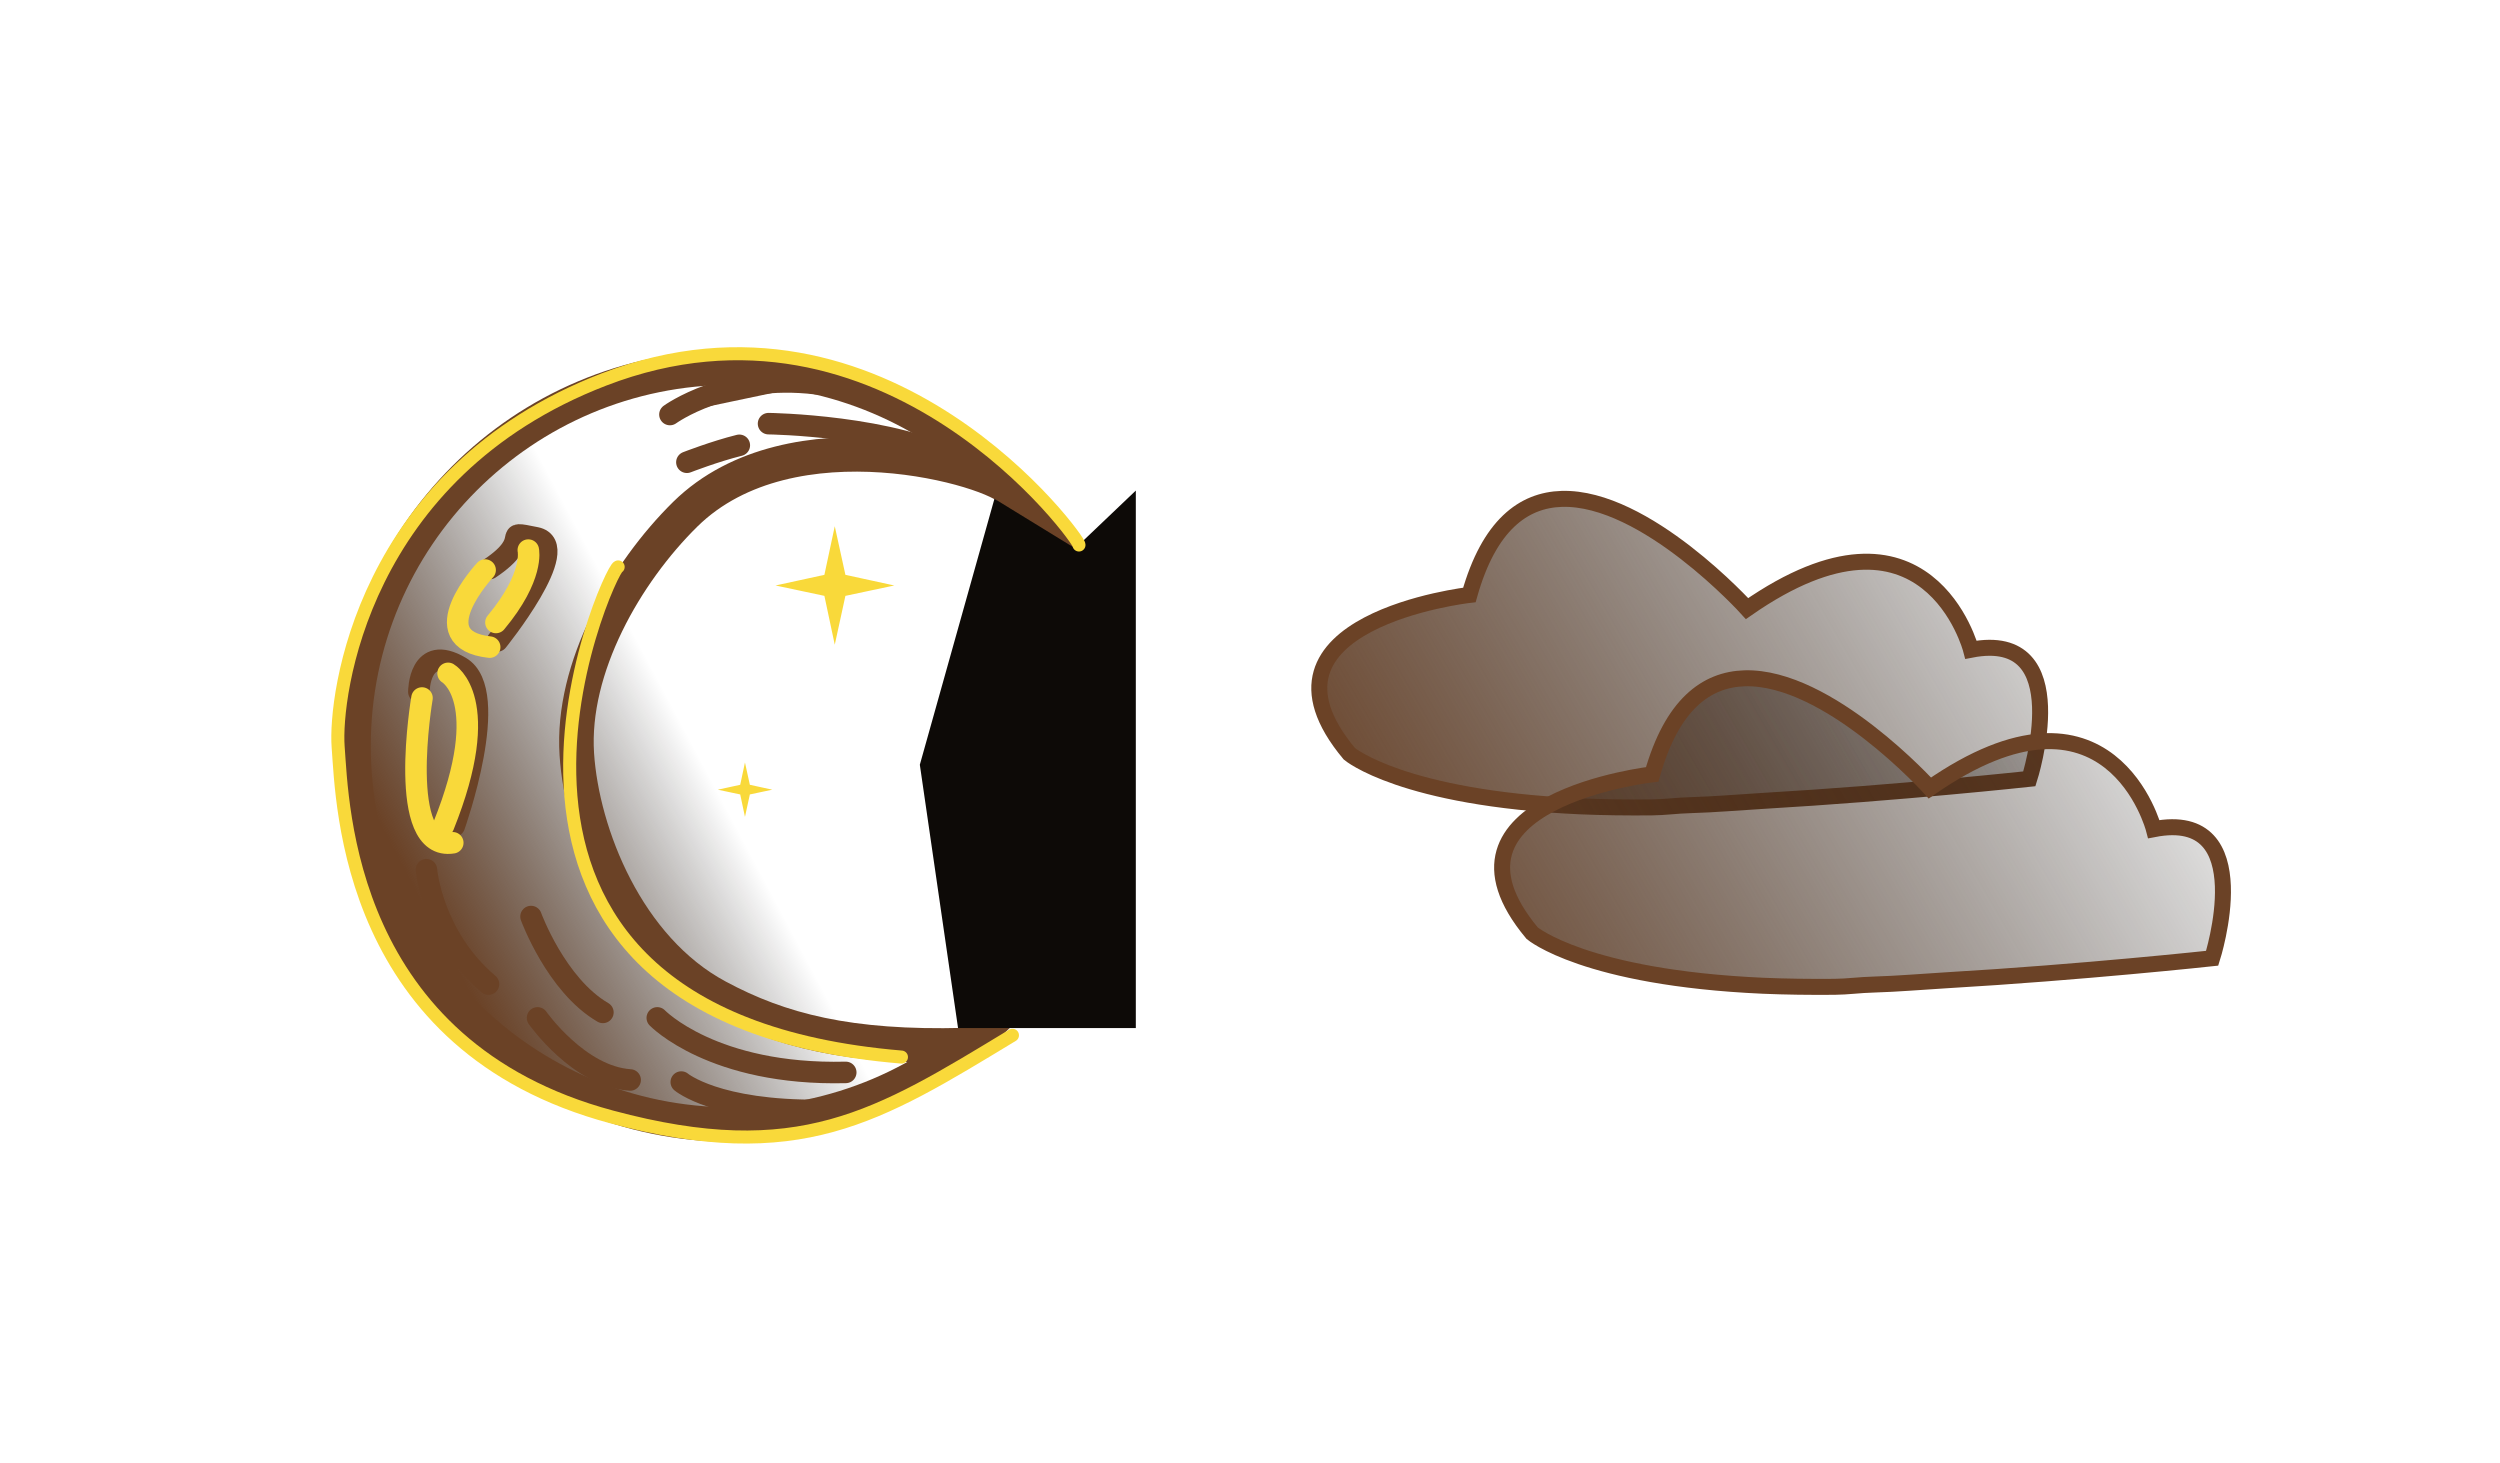
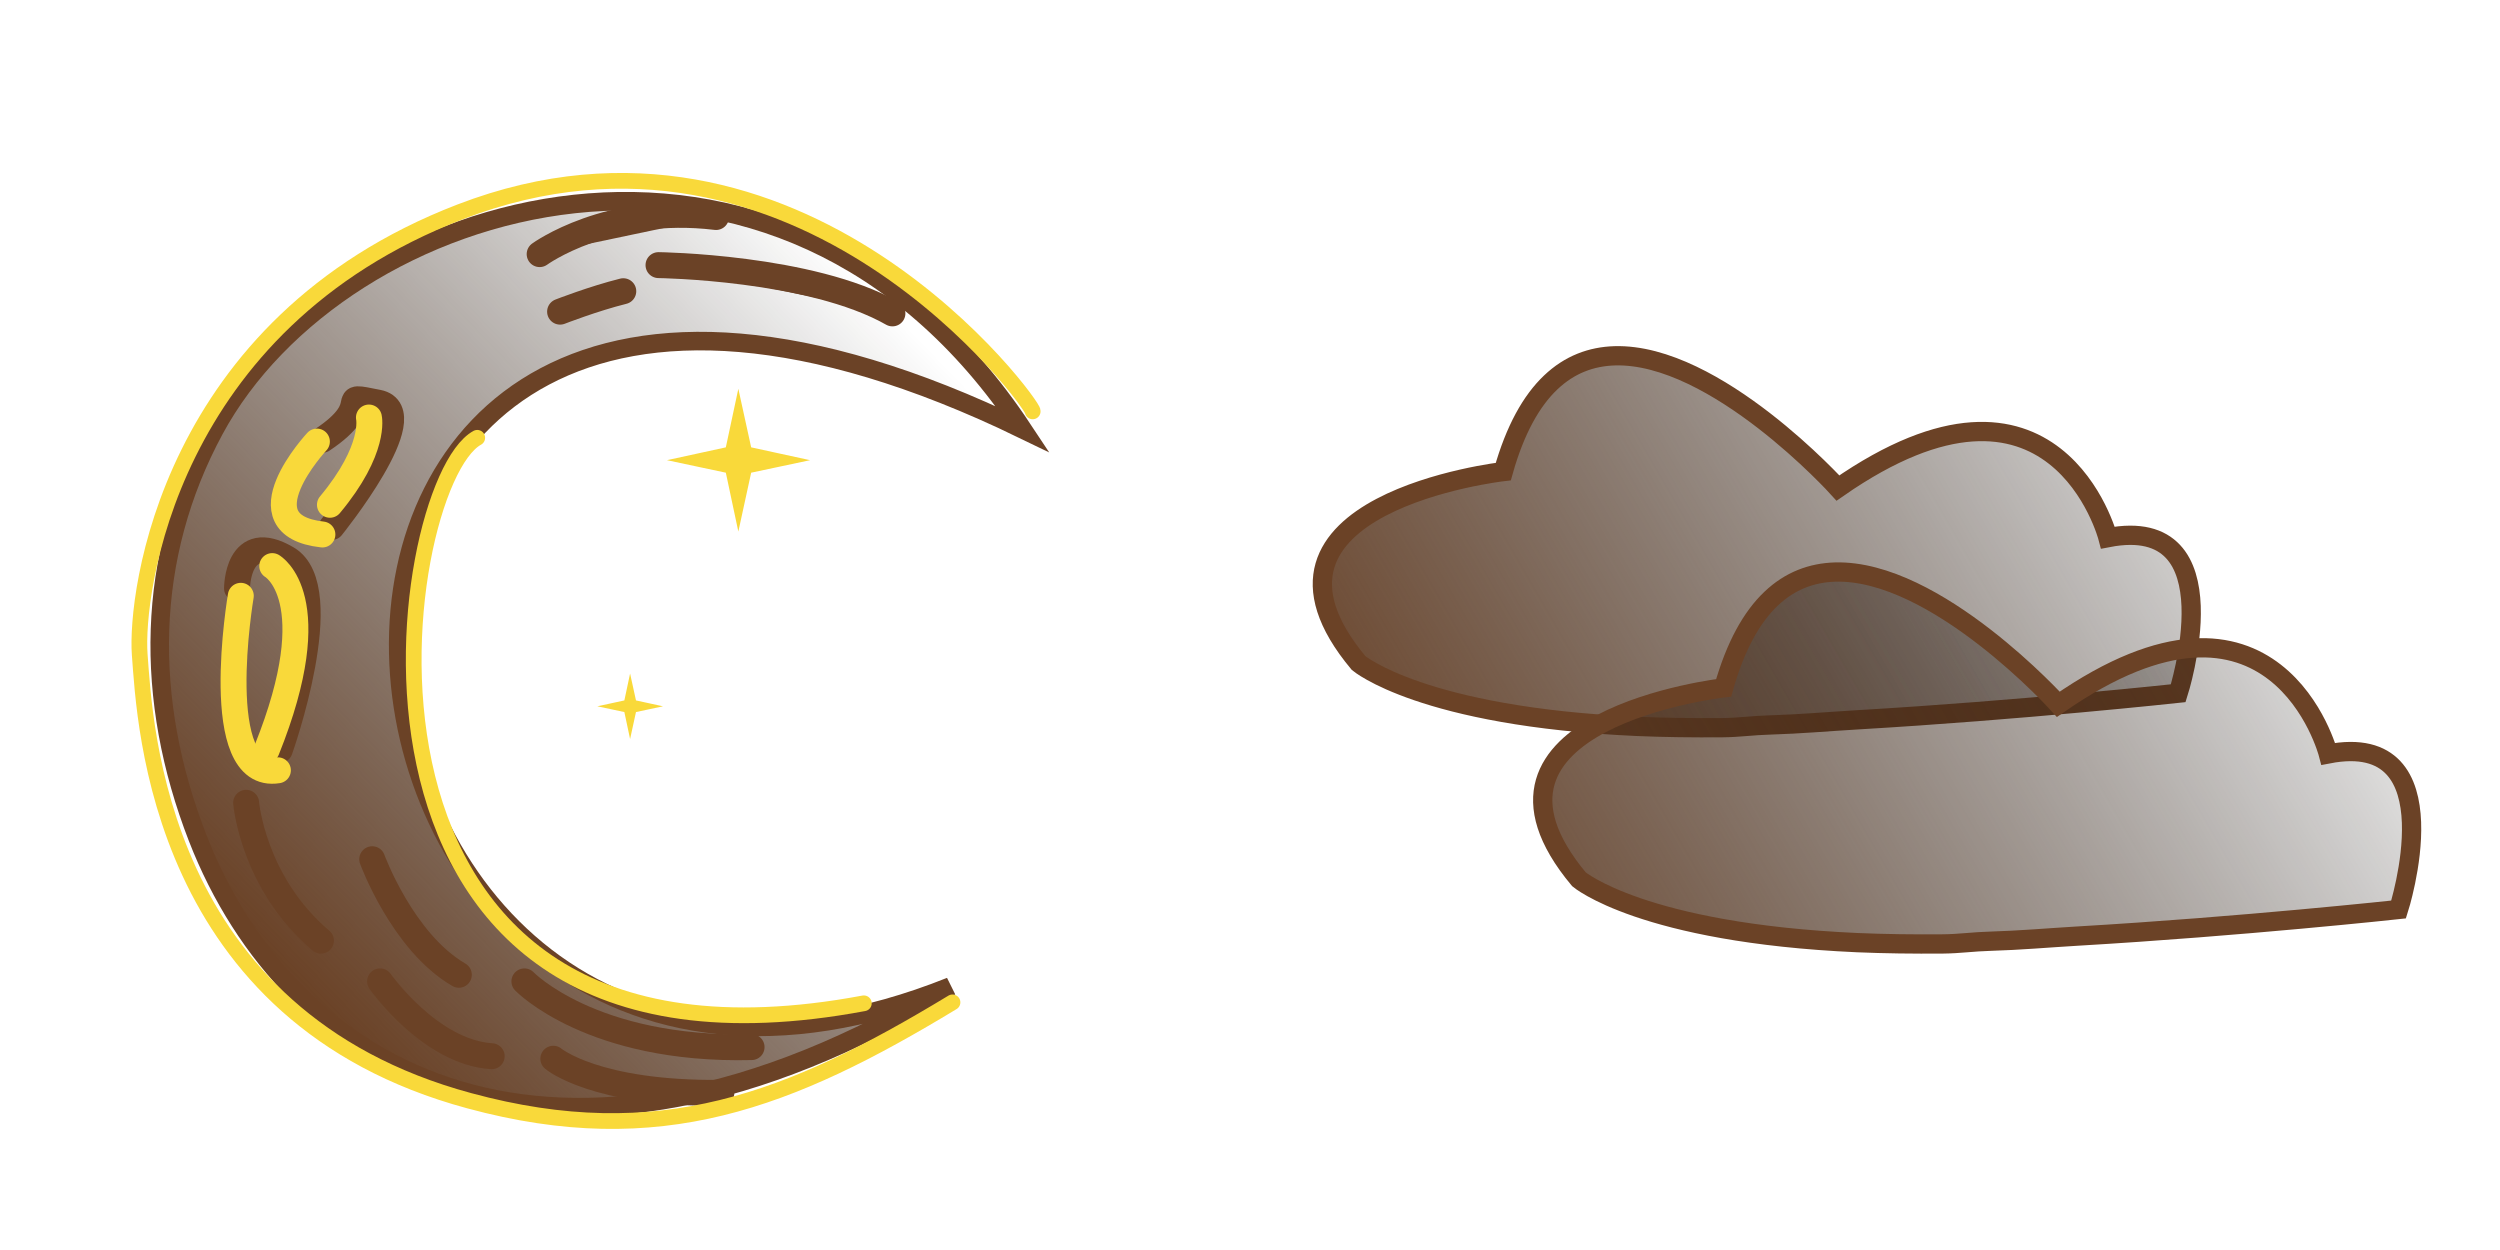
- <svg xmlns="http://www.w3.org/2000/svg" xmlns:xlink="http://www.w3.org/1999/xlink" width="135" height="79" viewBox="1586 26 135 79" version="1.1" id="svg1" xml:space="preserve">
+ <svg xmlns="http://www.w3.org/2000/svg" xmlns:xlink="http://www.w3.org/1999/xlink" width="112" height="56" viewBox="1598 37 112 56" version="1.1" id="svg1" xml:space="preserve">
  <defs id="defs1">
+     <linearGradient id="linearGradient90">
+       <stop style="stop-color:#6b4226;stop-opacity:1;" offset="0" id="stop90" />
+       <stop style="stop-color:#0f0b08;stop-opacity:0;" offset="1" id="stop91" />
+     </linearGradient>
    <rect x="65.32" y="34.15" width="276.25" height="84.948" id="rect66" />
    <linearGradient id="linearGradient63">
      <stop style="stop-color:#6b4226;stop-opacity:1;" offset="0" id="stop63" />
      <stop style="stop-color:#000000;stop-opacity:0;" offset="1" id="stop64" />
    </linearGradient>
-     <linearGradient id="linearGradient61">
-       <stop style="stop-color:#6b4226;stop-opacity:1;" offset="0.062" id="stop62" />
-       <stop style="stop-color:#000000;stop-opacity:0;" offset="0.457" id="stop61" />
-     </linearGradient>
-     <linearGradient xlink:href="#linearGradient61" id="linearGradient62" x1="1.286" y1="5.373" x2="6.645" y2="2.523" gradientUnits="userSpaceOnUse" />
    <linearGradient xlink:href="#linearGradient63" id="linearGradient64" x1="9.228" y1="6.772" x2="16.699" y2="2.458" gradientUnits="userSpaceOnUse" />
    <linearGradient xlink:href="#linearGradient63" id="linearGradient65" gradientUnits="userSpaceOnUse" x1="9.228" y1="6.772" x2="16.699" y2="2.458" />
    <linearGradient xlink:href="#linearGradient63" id="linearGradient66" gradientUnits="userSpaceOnUse" x1="9.228" y1="6.772" x2="16.699" y2="2.458" />
+     <linearGradient xlink:href="#linearGradient90" id="linearGradient91" x1="1.823" y1="5.96" x2="5.936" y2="1.989" gradientUnits="userSpaceOnUse" />
  </defs>
  <g id="layer3" style="display:inline">
    <g id="g1" transform="matrix(7.043158,0,0,7.043158,1597.554,38.31534)">
+       <g id="layer3-9" style="display:none">
+         <path style="display:inline;fill:#0d0a07;fill-opacity:1;stroke-width:0.006;stroke-dasharray:none" d="M 7.951,3.969 V 0 h 3.981 3.981 V 3.969 7.937 H 11.932 7.951 Z" id="path27" />
+         <path style="display:inline;fill:#0d0a07;fill-opacity:1;stroke-width:0.006" d="M -0.006,3.945 V -0.024 H 3.975 7.955 V 3.945 7.914 H 3.975 -0.006 Z" id="path3-0" transform="translate(0.00590588,0.02362351)" />
+         <rect style="font-variation-settings:'wght' 500;display:inline;fill:none;fill-opacity:1;stroke:#f9d93a;stroke-width:2.116;stroke-linecap:round;stroke-dasharray:none;stroke-opacity:1" id="rect67" width="74.096" height="37.884" x="305.638" y="33.858" transform="matrix(0.2208228,0,0,0.2208228,-67.67187,-7.7249)" ry="1.757" />
+       </g>
      <g id="g89" style="display:inline">
        <g id="layer5" style="display:none">
          <g id="g3" style="display:inline">
            <ellipse style="fill:none;fill-opacity:1;stroke:#6b4226;stroke-width:0.27;stroke-linecap:round;stroke-miterlimit:5;stroke-dasharray:none;stroke-opacity:1" id="path28" cx="11.91" cy="3.959" rx="1.32" ry="1.336" />
            <path style="fill:none;fill-opacity:1;stroke:#6b4226;stroke-width:0.27;stroke-linecap:round;stroke-miterlimit:5;stroke-dasharray:none;stroke-opacity:1" d="m 11.944,0.718 c 0,0 -0.15,0.384 0.067,0.785 0.217,0.401 0.484,0.535 0.418,1.203" id="path29" />
            <path style="fill:none;fill-opacity:1;stroke:#6b4226;stroke-width:0.27;stroke-linecap:round;stroke-miterlimit:5;stroke-dasharray:none;stroke-opacity:1" d="m 11.863,0.821 c 0,0 -0.488,1.367 -0.154,1.768" id="path30" />
            <path style="fill:none;fill-opacity:1;stroke:#6b4226;stroke-width:0.27;stroke-linecap:round;stroke-miterlimit:5;stroke-dasharray:none;stroke-opacity:1" d="m 15.215,3.894 c 0,0 -0.384,-0.15 -0.785,0.067 -0.401,0.217 -0.535,0.484 -1.203,0.418" id="path31" />
            <path style="fill:none;fill-opacity:1;stroke:#6b4226;stroke-width:0.27;stroke-linecap:round;stroke-miterlimit:5;stroke-dasharray:none;stroke-opacity:1" d="m 15.018,3.826 c 0,0 -1.273,-0.499 -1.674,-0.165" id="path32" />
            <path style="fill:none;fill-opacity:1;stroke:#6b4226;stroke-width:0.27;stroke-linecap:round;stroke-miterlimit:5;stroke-dasharray:none;stroke-opacity:1" d="m 8.567,4.023 c 0,0 0.384,0.15 0.785,-0.067 0.401,-0.217 0.535,-0.484 1.203,-0.418" id="path33-0" />
            <path style="fill:none;fill-opacity:1;stroke:#6b4226;stroke-width:0.27;stroke-linecap:round;stroke-miterlimit:5;stroke-dasharray:none;stroke-opacity:1" d="m 8.871,4.116 c 0,0 1.166,0.476 1.567,0.142" id="path34" />
            <path style="fill:none;fill-opacity:1;stroke:#6b4226;stroke-width:0.27;stroke-linecap:round;stroke-miterlimit:5;stroke-dasharray:none;stroke-opacity:1" d="m 11.956,7.25 c 0,0 0.15,-0.384 -0.067,-0.785 -0.217,-0.401 -0.484,-0.535 -0.418,-1.203" id="path35-6" />
            <path style="fill:none;fill-opacity:1;stroke:#6b4226;stroke-width:0.27;stroke-linecap:round;stroke-miterlimit:5;stroke-dasharray:none;stroke-opacity:1" d="m 12.024,6.958 c 0,0 0.499,-1.178 0.165,-1.579" id="path36-6" />
            <path style="display:inline;fill:none;fill-opacity:1;stroke:#6b4226;stroke-width:0.27;stroke-linecap:round;stroke-miterlimit:5;stroke-dasharray:none;stroke-opacity:1" d="m 10.123,1.57 c 0,0 -0.234,1.27 1.086,1.236" id="path37-1" />
            <path style="display:inline;fill:none;fill-opacity:1;stroke:#6b4226;stroke-width:0.27;stroke-linecap:round;stroke-miterlimit:5;stroke-dasharray:none;stroke-opacity:1" d="m 10.057,1.637 c 0,0 -0.571,1.585 0.565,1.652" id="path39-8" />
            <path style="display:inline;fill:none;fill-opacity:1;stroke:#6b4226;stroke-width:0.27;stroke-linecap:round;stroke-miterlimit:5;stroke-dasharray:none;stroke-opacity:1" d="m 14.399,2.238 c 0,0 -1.27,-0.234 -1.236,1.086" id="path40-4" />
            <path style="display:inline;fill:none;fill-opacity:1;stroke:#6b4226;stroke-width:0.27;stroke-linecap:round;stroke-miterlimit:5;stroke-dasharray:none;stroke-opacity:1" d="m 14.451,2.172 c 0,0 -1.727,-0.677 -1.794,0.459" id="path42-9" />
            <path style="display:inline;fill:none;fill-opacity:1;stroke:#6b4226;stroke-width:0.27;stroke-linecap:round;stroke-miterlimit:5;stroke-dasharray:none;stroke-opacity:1" d="m 9.555,5.813 c 0,0 1.27,0.234 1.236,-1.086" id="path43-6" />
            <path style="display:inline;fill:none;fill-opacity:1;stroke:#6b4226;stroke-width:0.27;stroke-linecap:round;stroke-miterlimit:5;stroke-dasharray:none;stroke-opacity:1" d="m 9.562,5.867 c 0,0 1.715,0.618 1.782,-0.518" id="path45-3" />
            <path style="display:inline;fill:none;fill-opacity:1;stroke:#6b4226;stroke-width:0.27;stroke-linecap:round;stroke-miterlimit:5;stroke-dasharray:none;stroke-opacity:1" d="m 13.815,6.281 c 0,0 0.234,-1.27 -1.086,-1.236" id="path46-7" />
            <path style="display:inline;fill:none;fill-opacity:1;stroke:#6b4226;stroke-width:0.27;stroke-linecap:round;stroke-miterlimit:5;stroke-dasharray:none;stroke-opacity:1" d="m 13.857,6.261 c 0,0 0.571,-1.68 -0.565,-1.747" id="path48-8" />
            <ellipse style="fill:none;fill-opacity:1;stroke:#6b4226;stroke-width:0.17;stroke-linecap:round;stroke-miterlimit:5;stroke-dasharray:none;stroke-opacity:1" id="ellipse75" cx="11.881" cy="4.209" rx="0.962" ry="0.974" />
            <ellipse style="fill:none;fill-opacity:1;stroke:#6b4226;stroke-width:0.17;stroke-linecap:round;stroke-miterlimit:5;stroke-dasharray:none;stroke-opacity:1" id="ellipse76" cx="11.848" cy="3.658" rx="0.962" ry="0.974" />
            <ellipse style="fill:none;fill-opacity:1;stroke:#6b4226;stroke-width:0.17;stroke-linecap:round;stroke-miterlimit:5;stroke-dasharray:none;stroke-opacity:1" id="ellipse77" cx="11.581" cy="3.992" rx="0.962" ry="0.974" />
            <ellipse style="fill:none;fill-opacity:1;stroke:#6b4226;stroke-width:0.17;stroke-linecap:round;stroke-miterlimit:5;stroke-dasharray:none;stroke-opacity:1" id="ellipse78" cx="12.182" cy="3.976" rx="0.962" ry="0.974" />
          </g>
          <path style="fill:none;fill-opacity:1;stroke:#f9d93a;stroke-width:0.165;stroke-linecap:round;stroke-miterlimit:5;stroke-dasharray:none;stroke-opacity:1" d="m 9.402,4.11 c 0,0 0.402,0.413 1.075,0.024" id="path51-1" />
          <path style="fill:none;fill-opacity:1;stroke:#f9d93a;stroke-width:0.165;stroke-linecap:round;stroke-miterlimit:5;stroke-dasharray:none;stroke-opacity:1" d="m 12.048,6.39 c 0,0 0.307,-0.165 0.071,-1.004" id="path52-5" />
          <path style="fill:none;fill-opacity:1;stroke:#f9d93a;stroke-width:0.165;stroke-linecap:round;stroke-miterlimit:5;stroke-dasharray:none;stroke-opacity:1" d="m 11.824,1.5 c 0,0 -0.283,0.65 -0.035,1.051" id="path53-4" />
          <path style="fill:none;fill-opacity:1;stroke:#f9d93a;stroke-width:0.165;stroke-linecap:round;stroke-miterlimit:5;stroke-dasharray:none;stroke-opacity:1" d="m 14.363,3.809 c 0,0 -0.567,-0.443 -1.051,0.03" id="path54-2" />
          <path style="fill:none;fill-opacity:1;stroke:#f9d93a;stroke-width:0.165;stroke-linecap:round;stroke-miterlimit:5;stroke-dasharray:none;stroke-opacity:1" d="m 9.424,4.103 c 0,0 0.422,-0.445 0.973,-0.462" id="path72-0" />
          <path style="fill:none;fill-opacity:1;stroke:#f9d93a;stroke-width:0.165;stroke-linecap:round;stroke-miterlimit:5;stroke-dasharray:none;stroke-opacity:1" d="m 11.847,1.497 c 0,0 0.41,0.47 0.36,0.954" id="path73-9" />
          <path style="fill:none;fill-opacity:1;stroke:#f9d93a;stroke-width:0.165;stroke-linecap:round;stroke-miterlimit:5;stroke-dasharray:none;stroke-opacity:1" d="m 13.334,4.233 c 0,0 0.557,-0.025 1.065,-0.405" id="path74-7" />
          <path style="fill:none;fill-opacity:1;stroke:#f9d93a;stroke-width:0.165;stroke-linecap:round;stroke-miterlimit:5;stroke-dasharray:none;stroke-opacity:1" d="m 11.68,5.397 c -0.057,0 0.047,0.631 0.333,0.965" id="path75-3" />
          <path style="fill:#f9d93a;fill-opacity:1;stroke:#f9d93a;stroke-width:0.271;stroke-linecap:square;stroke-linejoin:round;stroke-miterlimit:5;stroke-dasharray:3.252, 3.252;stroke-dashoffset:0;stroke-opacity:1;paint-order:stroke fill markers" d="m 11.881,3.368 c -0.675,0.054 -0.861,0.976 -0.043,1.192" id="path78-7" />
          <ellipse style="fill:none;fill-opacity:1;stroke:#f9d93a;stroke-width:0.189;stroke-linecap:round;stroke-miterlimit:5;stroke-dasharray:none;stroke-opacity:1" id="path119" cx="11.876" cy="3.966" rx="1.356" ry="1.43" />
          <ellipse style="fill:none;fill-opacity:1;stroke:#f9d93a;stroke-width:0.135;stroke-linecap:round;stroke-miterlimit:5;stroke-dasharray:none;stroke-opacity:1" id="ellipse119" cx="11.873" cy="3.959" rx="0.967" ry="1.02" />
          <path style="fill:none;fill-opacity:1;stroke:#f9d93a;stroke-width:0.171;stroke-linecap:round;stroke-linejoin:bevel;stroke-miterlimit:5;stroke-dasharray:2.052, 2.052;stroke-dashoffset:0;stroke-opacity:1;paint-order:normal" d="m 10.064,2.263 c 0,0 -0.092,0.885 0.526,0.919" id="path120" />
          <path style="fill:none;fill-opacity:1;stroke:#f9d93a;stroke-width:0.171;stroke-linecap:round;stroke-linejoin:bevel;stroke-miterlimit:5;stroke-dasharray:2.052, 2.052;stroke-dashoffset:0;stroke-opacity:1;paint-order:normal" d="m 10.991,2.848 c 0,0 -0.576,0.309 -0.894,-0.585" id="path121" />
          <path style="fill:none;fill-opacity:1;stroke:#f9d93a;stroke-width:0.171;stroke-linecap:round;stroke-linejoin:bevel;stroke-miterlimit:5;stroke-dasharray:2.052, 2.052;stroke-dashoffset:0;stroke-opacity:1;paint-order:normal" d="m 13.89,2.096 c 0,0 -1.061,-0.234 -1.153,0.668" id="path122" />
          <path style="fill:none;fill-opacity:1;stroke:#f9d93a;stroke-width:0.171;stroke-linecap:round;stroke-linejoin:bevel;stroke-miterlimit:5;stroke-dasharray:2.052, 2.052;stroke-dashoffset:0;stroke-opacity:1;paint-order:normal" d="m 13.054,3.232 c 0,0 -0.017,-0.986 0.902,-1.136" id="path123" />
          <path style="fill:none;fill-opacity:1;stroke:#f9d93a;stroke-width:0.171;stroke-linecap:round;stroke-linejoin:bevel;stroke-miterlimit:5;stroke-dasharray:2.052, 2.052;stroke-dashoffset:0;stroke-opacity:1;paint-order:normal" d="m 13.155,4.602 c 0,0 0.735,-0.067 0.768,1.044" id="path124" />
          <path style="fill:none;fill-opacity:1;stroke:#f9d93a;stroke-width:0.171;stroke-linecap:round;stroke-linejoin:bevel;stroke-miterlimit:5;stroke-dasharray:2.052, 2.052;stroke-dashoffset:0;stroke-opacity:1;paint-order:normal" d="m 12.929,4.911 c 0,0 0.91,0.134 1.019,0.819" id="path125" />
          <path style="fill:none;fill-opacity:1;stroke:#f9d93a;stroke-width:0.171;stroke-linecap:round;stroke-linejoin:bevel;stroke-miterlimit:5;stroke-dasharray:2.052, 2.052;stroke-dashoffset:0;stroke-opacity:1;paint-order:normal" d="m 10.9,5.011 c 0,0 0,0.693 -0.66,0.91" id="path126" />
          <path style="fill:none;fill-opacity:1;stroke:#f9d93a;stroke-width:0.171;stroke-linecap:round;stroke-linejoin:bevel;stroke-miterlimit:5;stroke-dasharray:2.052, 2.052;stroke-dashoffset:0;stroke-opacity:1;paint-order:normal" d="m 11.275,5.279 c 0,0 0.008,0.66 -1.178,0.643" id="path127" />
        </g>
        <g id="g2" style="display:inline">
          <g id="layer1-0" transform="translate(0.00590588,0.02362351)" style="display:inline">
-             <circle style="fill:url(#linearGradient62);stroke:#6b4226;stroke-width:0.265;stroke-linecap:round;stroke-miterlimit:5;stroke-dasharray:none;stroke-opacity:1" id="path4-6" cx="3.966" cy="3.948" r="2.902" />
-             <path style="fill:none;fill-opacity:1;stroke:#6b4226;stroke-width:0.265;stroke-linecap:round;stroke-miterlimit:5;stroke-dasharray:none;stroke-opacity:1" d="M 6.108,1.989 C 5.989,1.828 4.425,1.368 3.608,2.17 3.151,2.62 2.733,3.347 2.776,4.01 2.816,4.622 3.162,5.499 3.855,5.87 4.337,6.129 4.862,6.264 5.749,6.241" id="path6-1" />
-             <path style="display:inline;fill:#0d0a07;fill-opacity:1;stroke-width:0.002" d="M 5.406,4.091 5.978,2.052 6.597,2.432 7.062,1.989 V 4.05 6.11 H 6.38 5.699 Z" id="path7-3" />
+             <path style="font-variation-settings:'wght' 500;display:inline;fill:url(#linearGradient91);fill-opacity:1;stroke:#6b4226;stroke-width:0.118;stroke-linecap:round;stroke-dasharray:none;stroke-opacity:1" d="M 6.569,2.544 C 5.019,0.204 2.229,1.061 1.427,2.547 0.989,3.357 0.978,4.261 1.32,5.142 1.899,6.632 3.574,7.617 6.109,6.088 1.693,7.854 1.005,-0.155 6.569,2.544 Z" id="path90" transform="translate(-0.00590588,-0.02362351)" />
            <path style="fill:none;fill-opacity:1;stroke:#6b4226;stroke-width:0.165;stroke-linecap:round;stroke-miterlimit:5;stroke-dasharray:none;stroke-opacity:1" d="m 3.393,6.032 c 0,0 0.426,0.443 1.445,0.418" id="path8-8" />
            <path style="fill:none;fill-opacity:1;stroke:#6b4226;stroke-width:0.165;stroke-linecap:round;stroke-miterlimit:5;stroke-dasharray:none;stroke-opacity:1" d="m 3.577,6.524 c 0,0 0.267,0.226 1.069,0.217" id="path9-9" />
            <path style="fill:none;fill-opacity:1;stroke:#6b4226;stroke-width:0.165;stroke-linecap:round;stroke-miterlimit:5;stroke-dasharray:none;stroke-opacity:1" d="m 2.475,6.032 c 0,0 0.317,0.451 0.71,0.476" id="path10-3" />
            <path style="fill:none;fill-opacity:1;stroke:#6b4226;stroke-width:0.165;stroke-linecap:round;stroke-miterlimit:5;stroke-dasharray:none;stroke-opacity:1" d="m 2.425,5.255 c 0,0 0.192,0.526 0.551,0.735" id="path11-4" />
            <path style="fill:none;fill-opacity:1;stroke:#6b4226;stroke-width:0.165;stroke-linecap:round;stroke-miterlimit:5;stroke-dasharray:none;stroke-opacity:1" d="m 1.623,4.896 c 0,0 0.042,0.509 0.476,0.877" id="path12-4" />
            <path style="fill:#6b4226;fill-opacity:1;stroke:#6b4226;stroke-width:0.165;stroke-linecap:round;stroke-miterlimit:5;stroke-dasharray:none;stroke-opacity:1" d="m 4.246,1.476 c 0,0 0.969,0.012 1.488,0.307" id="path17-6" />
            <path style="fill:#6b4226;fill-opacity:1;stroke:#6b4226;stroke-width:0.165;stroke-linecap:round;stroke-miterlimit:5;stroke-dasharray:none;stroke-opacity:1" d="m 3.49,1.406 c 0,0 0.437,-0.319 1.122,-0.236" id="path18" />
            <path style="fill:#6b4226;fill-opacity:1;stroke:#6b4226;stroke-width:0.165;stroke-linecap:round;stroke-miterlimit:5;stroke-dasharray:none;stroke-opacity:1" d="m 3.62,1.772 c 0,0 0.213,-0.083 0.402,-0.13" id="path19" />
            <path style="fill:none;fill-opacity:1;stroke:#6b4226;stroke-width:0.165;stroke-linecap:round;stroke-miterlimit:5;stroke-dasharray:none;stroke-opacity:1" d="M 2.108,2.587 C 2.463,2.351 2.167,2.291 2.463,2.351 2.758,2.41 2.167,3.142 2.167,3.142" id="path20" />
            <path style="fill:none;fill-opacity:1;stroke:#6b4226;stroke-width:0.165;stroke-linecap:round;stroke-miterlimit:5;stroke-dasharray:none;stroke-opacity:1" d="m 1.565,3.532 c 0,0 0,-0.378 0.319,-0.189 0.319,0.189 -0.047,1.217 -0.047,1.217" id="path21" />
          </g>
        </g>
        <g id="g64" style="display:inline" />
      </g>
      <g id="layer2-4" style="display:inline">
-         <path style="fill:none;fill-opacity:1;stroke:#f9d93a;stroke-width:0.1;stroke-linecap:round;stroke-miterlimit:5;stroke-dasharray:none;stroke-opacity:1" d="M 6.632,2.43 C 6.656,2.411 5.158,0.325 2.99,1.161 1.129,1.878 0.924,3.596 0.952,3.976 0.986,4.427 1.022,6.272 3.049,6.815 4.486,7.201 5.09,6.814 6.122,6.189" id="path13-0" />
-         <path style="fill:none;fill-opacity:1;stroke:#f9d93a;stroke-width:0.1;stroke-linecap:round;stroke-miterlimit:5;stroke-dasharray:none;stroke-opacity:1" d="m 3.099,2.598 c -0.063,0 -1.627,3.44 2.172,3.758" id="path14-7" />
+         <path style="display:inline;fill:none;fill-opacity:1;stroke:#f9d93a;stroke-width:0.1;stroke-linecap:round;stroke-miterlimit:5;stroke-dasharray:none;stroke-opacity:1" d="M 6.632,2.43 C 6.656,2.411 5.158,0.325 2.99,1.161 1.129,1.878 0.924,3.596 0.952,3.976 0.986,4.427 1.067,6.28 3.049,6.815 4.258,7.143 5.09,6.814 6.122,6.189" id="path13-0" />
+         <path style="fill:none;fill-opacity:1;stroke:#f9d93a;stroke-width:0.1;stroke-linecap:round;stroke-miterlimit:5;stroke-dasharray:none;stroke-opacity:1" d="M 3.099,2.598 C 2.56,2.893 1.973,6.867 5.558,6.195" id="path14-7" />
        <path style="fill:none;fill-opacity:1;stroke:#f9d93a;stroke-width:0.1;stroke-linecap:round;stroke-miterlimit:5;stroke-dasharray:none;stroke-opacity:1" id="path15-6" d="M 5.203,2.631 5.165,2.452 4.986,2.414 5.165,2.375 5.203,2.197 5.242,2.375 5.421,2.414 5.242,2.452 Z" transform="translate(-0.4426654,0.3257349)" />
        <path style="fill:none;fill-opacity:1;stroke:#f9d93a;stroke-width:0.1;stroke-linecap:round;stroke-miterlimit:5;stroke-dasharray:none;stroke-opacity:1" id="path16-3" d="M 5.203,2.631 5.165,2.452 4.986,2.414 5.165,2.375 5.203,2.197 5.242,2.375 5.421,2.414 5.242,2.452 Z" transform="matrix(0.4588506,0,0,0.4588506,1.6841,3.197984)" />
        <path style="fill:none;fill-opacity:1;stroke:#f9d93a;stroke-width:0.165;stroke-linecap:round;stroke-miterlimit:5;stroke-dasharray:none;stroke-opacity:1" d="m 1.595,3.603 c 0,0 -0.201,1.181 0.236,1.11" id="path22" />
        <path style="fill:none;fill-opacity:1;stroke:#f9d93a;stroke-width:0.165;stroke-linecap:round;stroke-miterlimit:5;stroke-dasharray:none;stroke-opacity:1" d="m 2.079,2.622 c 0,0 -0.496,0.532 0.035,0.591" id="path23" />
        <path style="fill:none;fill-opacity:1;stroke:#f9d93a;stroke-width:0.165;stroke-linecap:round;stroke-miterlimit:5;stroke-dasharray:none;stroke-opacity:1" d="m 2.41,2.469 c 0,0 0.047,0.201 -0.248,0.555" id="path24" />
-         <path style="fill:none;fill-opacity:1;stroke:#f9d93a;stroke-width:0.165;stroke-linecap:round;stroke-miterlimit:5;stroke-dasharray:none;stroke-opacity:1" d="m 1.795,3.414 c 0,0 0.354,0.201 -0.035,1.169" id="path25" />
+         <path style="display:inline;fill:none;fill-opacity:1;stroke:#f9d93a;stroke-width:0.165;stroke-linecap:round;stroke-miterlimit:5;stroke-dasharray:none;stroke-opacity:1" d="m 1.795,3.414 c 0,0 0.354,0.201 -0.035,1.169" id="path25" />
        <g id="layer6" style="display:inline;fill:url(#linearGradient64)" transform="matrix(0.8173423,0,0,0.8173423,1.344127,0.1752924)">
+           <rect style="display:none;fill:#0d0a07;fill-opacity:1;stroke:#6b4226;stroke-width:0.262;stroke-linecap:round;stroke-miterlimit:5;stroke-dasharray:none;stroke-opacity:1" id="rect4" width="7.702" height="7.692" x="8.084" y="0.132" transform="matrix(1.223478,0,0,1.223478,-1.644509,-0.2144664)" />
          <path id="path57" style="display:inline;fill:url(#linearGradient65);stroke:#6b4226;stroke-width:0.15;stroke-linecap:round;stroke-miterlimit:5;stroke-dasharray:none;stroke-opacity:1" d="m 10.998,2.326 c -0.358,0.011 -0.681,0.244 -0.866,0.901 0,0 -2.165,0.247 -1.126,1.49 0,0 0.493,0.418 2.166,0.493 0.211,0.009 0.436,0.012 0.669,0.01 h 5.16e-4 c 0.123,-0.001 0.238,-0.018 0.364,-0.021 0.235,-0.007 0.445,-0.026 0.68,-0.04 1.281,-0.075 2.499,-0.207 2.499,-0.207 0,0 0.45,-1.404 -0.547,-1.211 0,0 -0.407,-1.565 -2.101,-0.386 0,0 -0.952,-1.053 -1.739,-1.029 z" />
          <path id="path59" style="display:inline;fill:url(#linearGradient66);fill-opacity:1;stroke:#6b4226;stroke-width:0.15;stroke-linecap:round;stroke-miterlimit:5;stroke-dasharray:none;stroke-opacity:1" d="m 12.713,4.009 c -0.358,0.011 -0.681,0.244 -0.866,0.901 0,0 -2.165,0.247 -1.126,1.49 0,0 0.493,0.418 2.166,0.493 0.211,0.009 0.436,0.012 0.669,0.01 h 5.16e-4 c 0.123,-0.001 0.238,-0.018 0.364,-0.021 0.235,-0.007 0.445,-0.026 0.68,-0.04 1.281,-0.075 2.499,-0.207 2.499,-0.207 0,0 0.45,-1.404 -0.547,-1.211 0,0 -0.407,-1.565 -2.101,-0.386 0,0 -0.952,-1.053 -1.739,-1.029 z" />
        </g>
      </g>
    </g>
  </g>
</svg>
